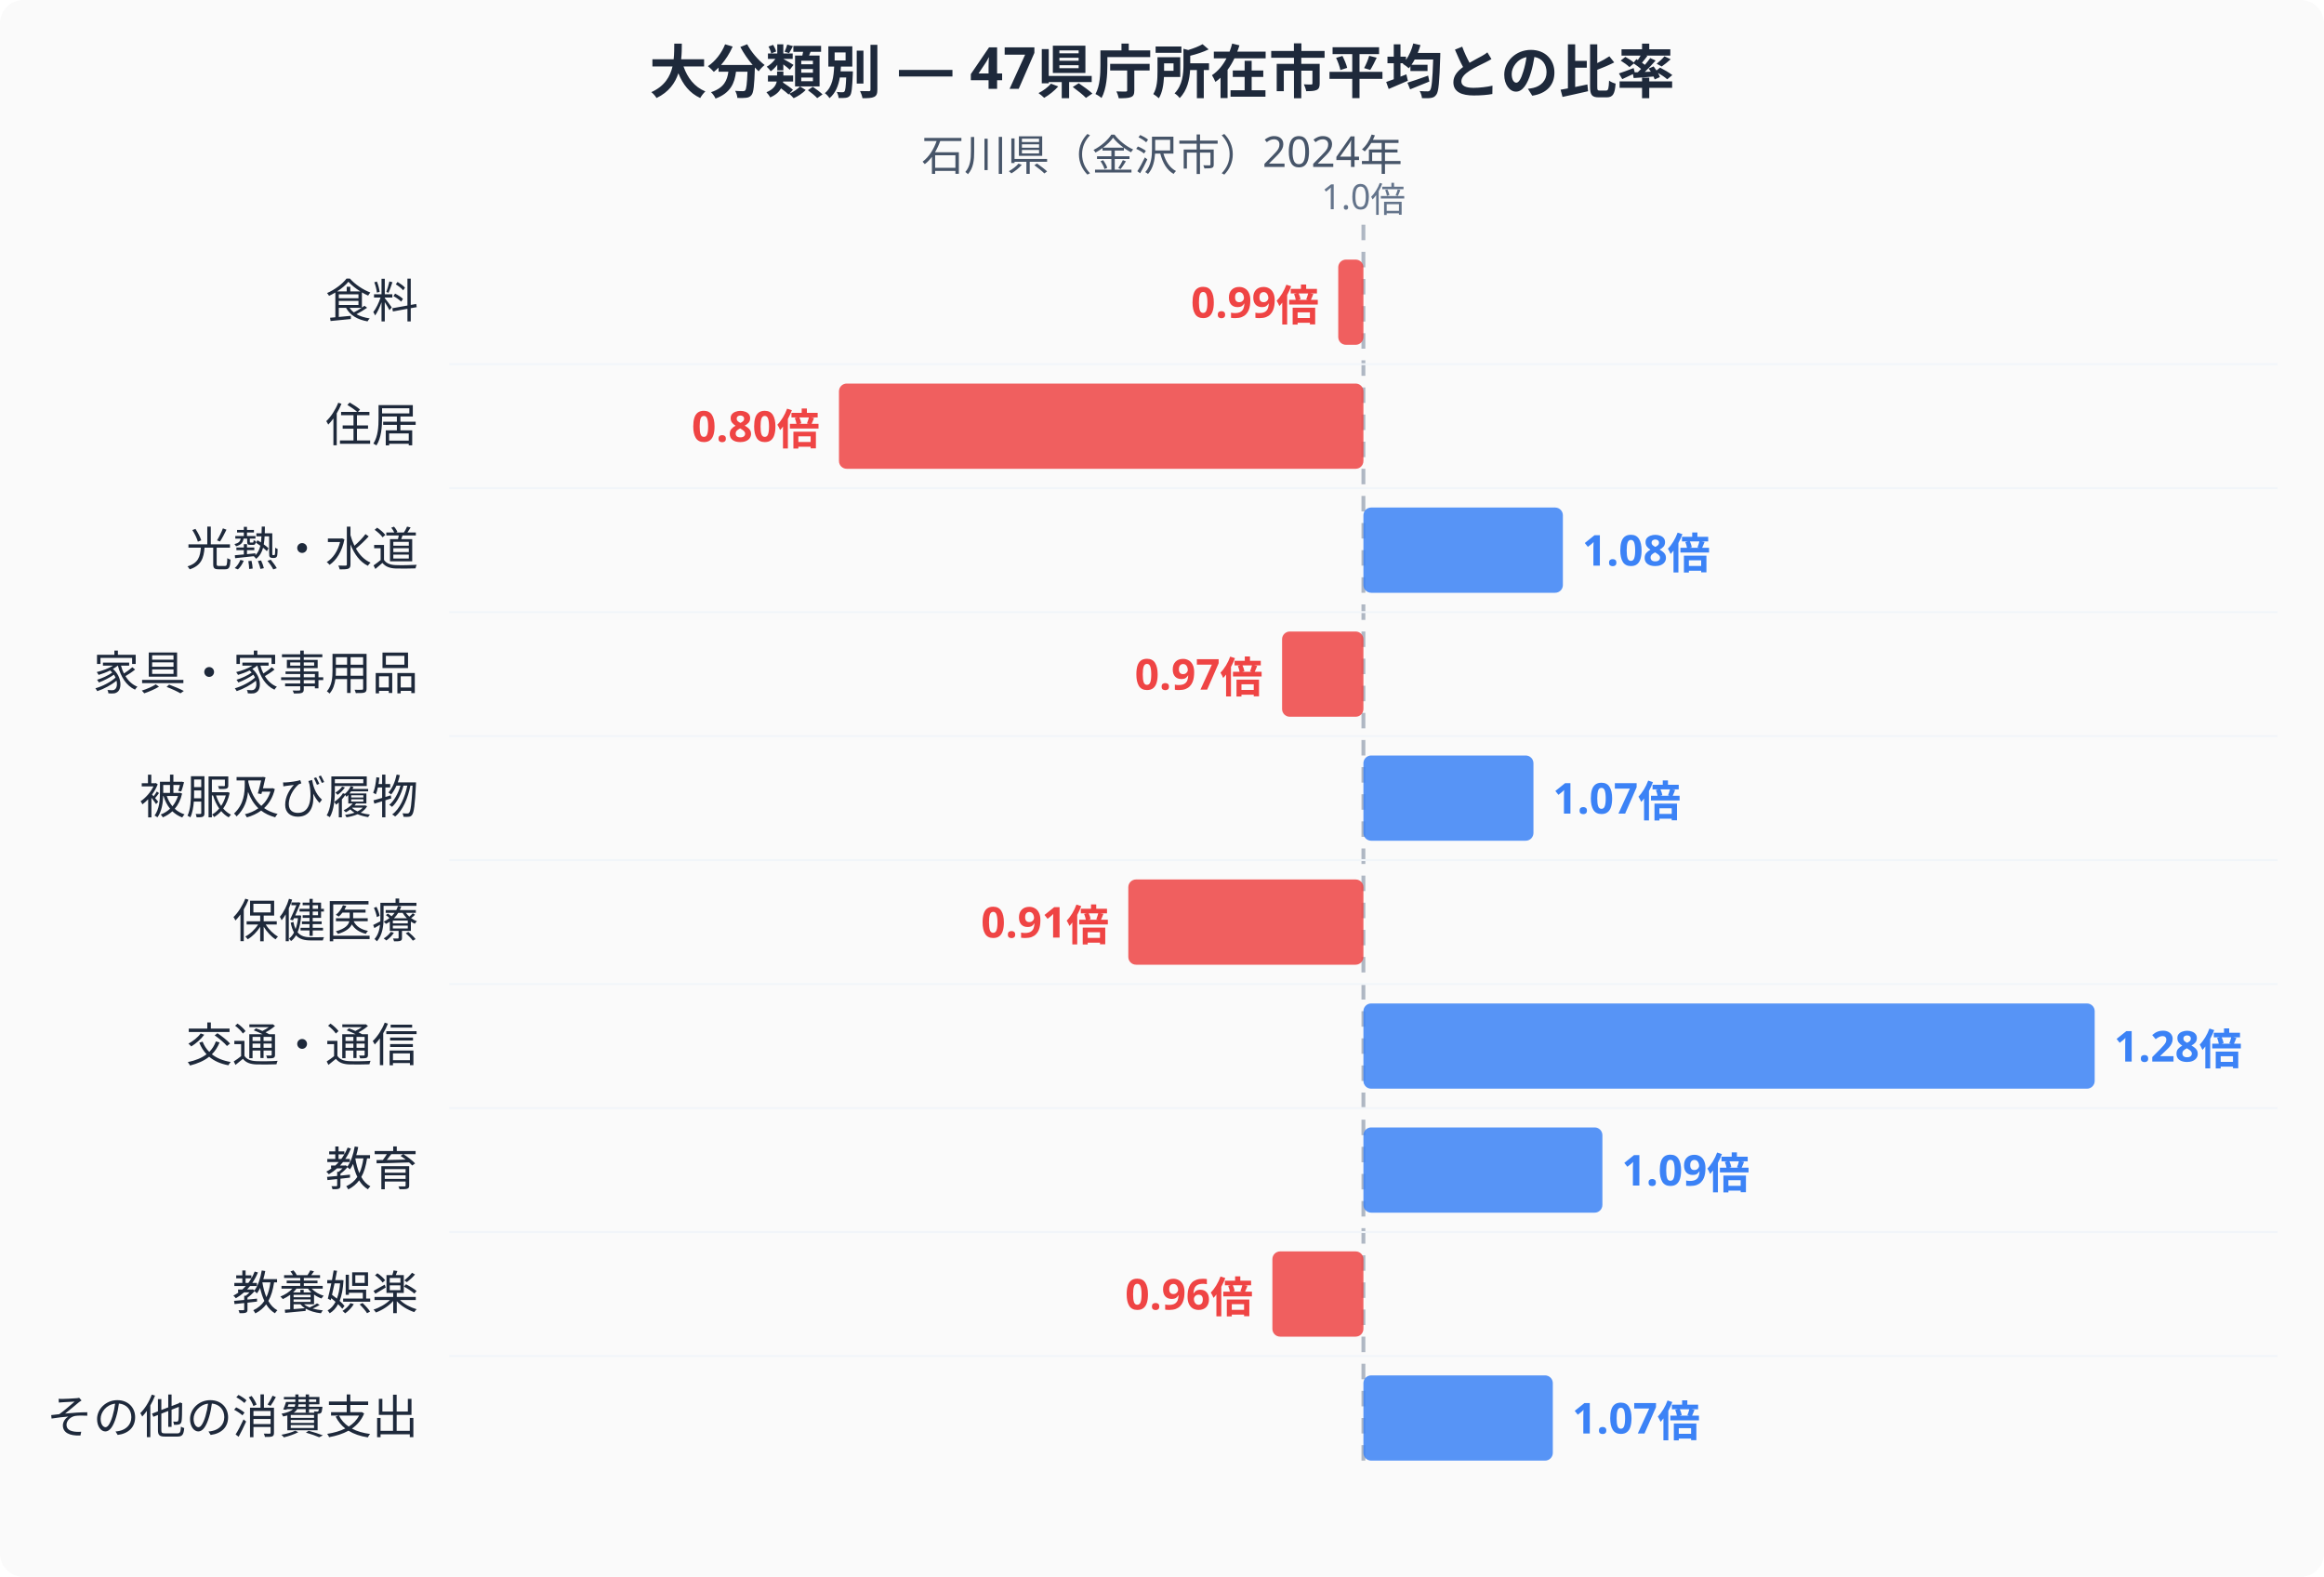
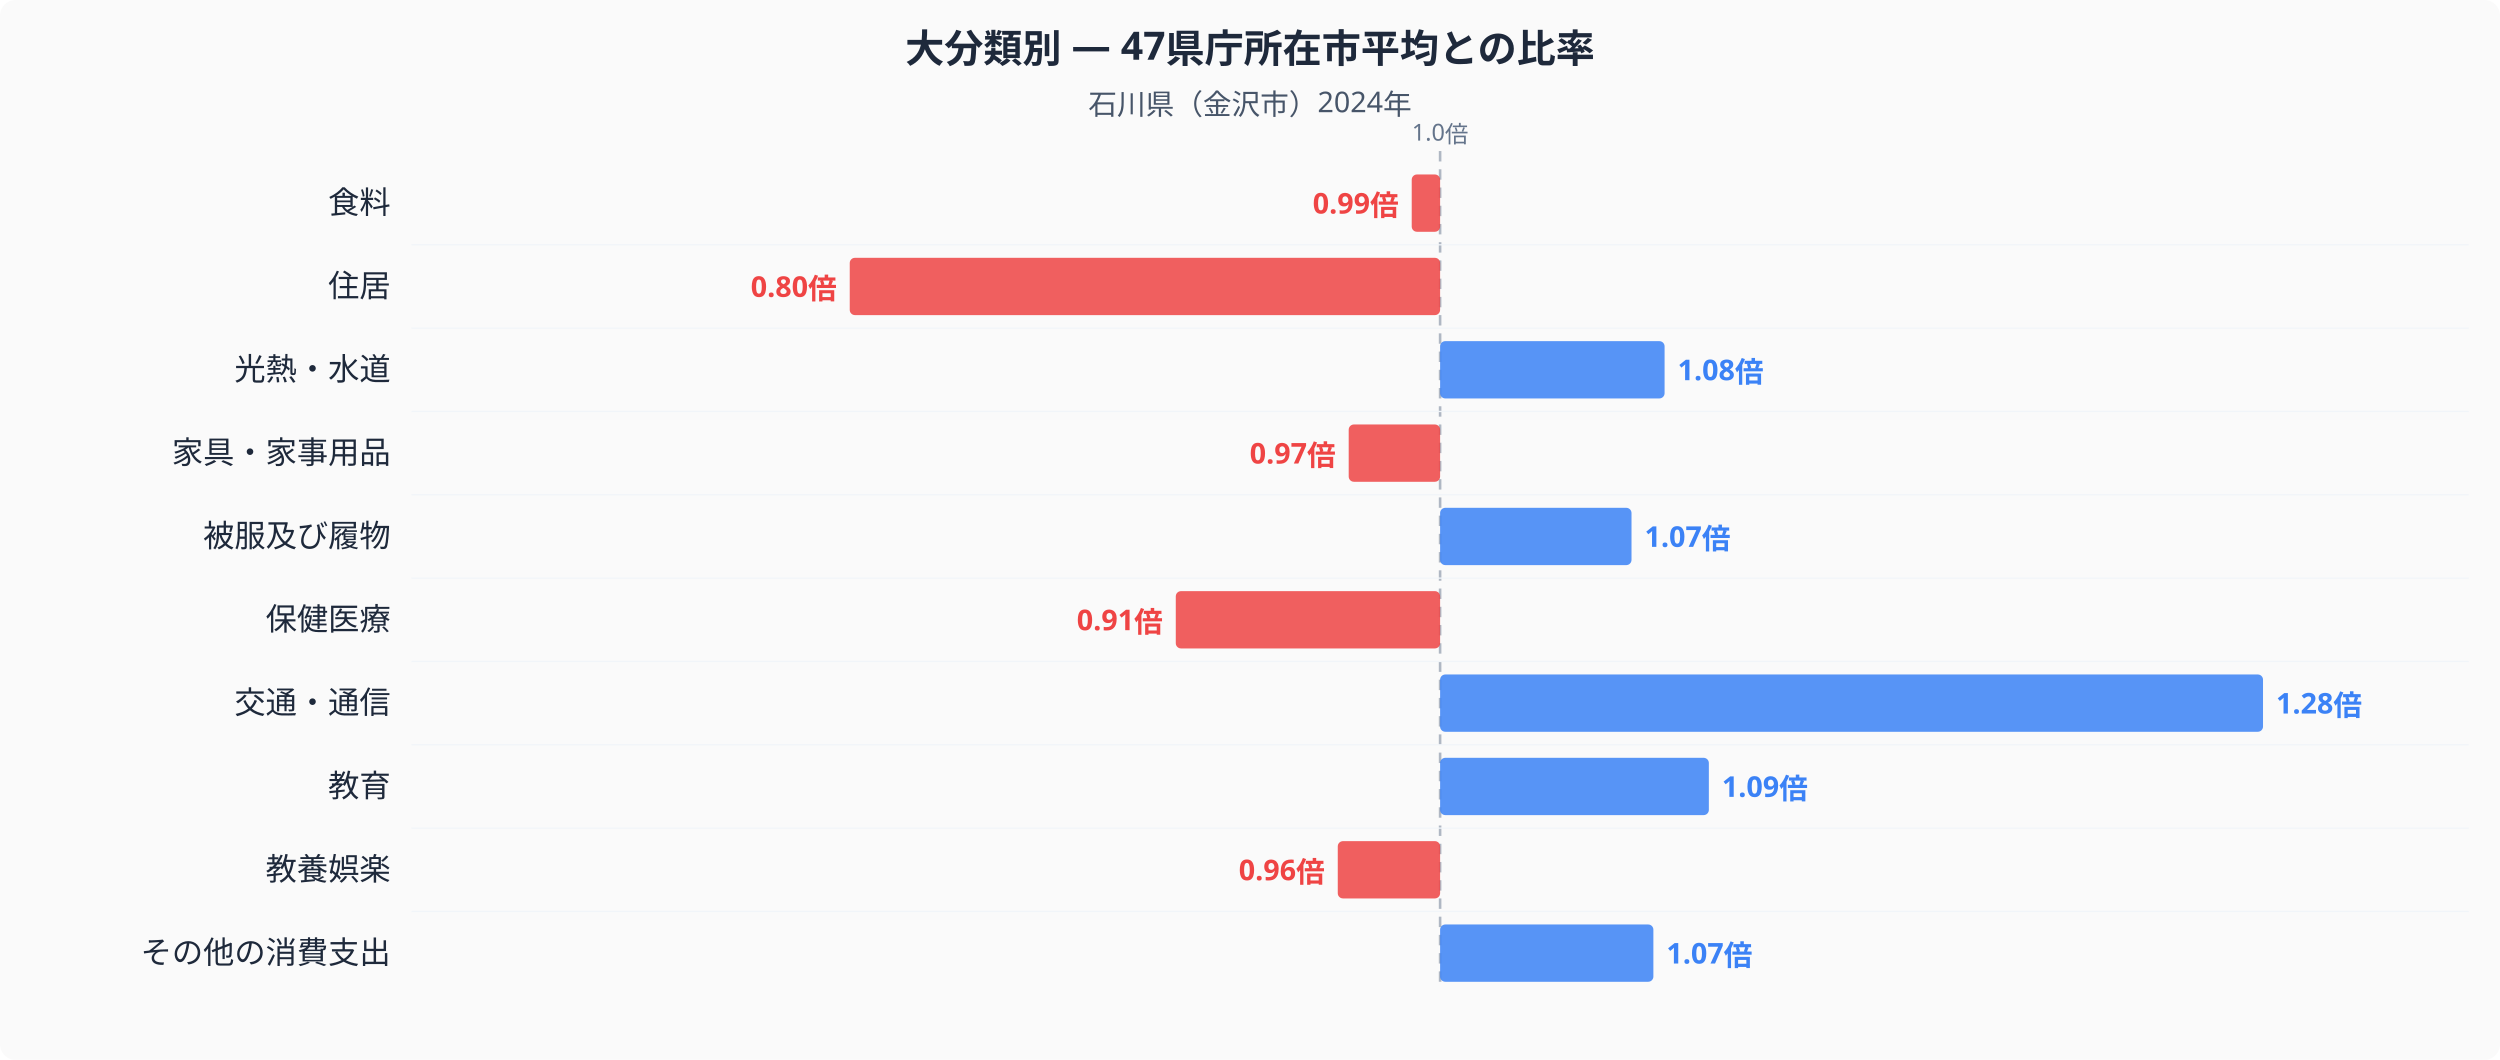
- <svg xmlns="http://www.w3.org/2000/svg" viewBox="0 0 600 407" role="img" aria-label="石川県の大分類別支出比率">
+ <svg xmlns="http://www.w3.org/2000/svg" viewBox="0 0 960 407" role="img" aria-label="石川県の大分類別支出比率">
  <style>text{font-family:'Hiragino Sans', 'Noto Sans JP', sans-serif}</style>
-   <rect width="600" height="407" fill="#fafafa" rx="6" />
-   <text x="300" y="24" text-anchor="middle" font-size="15" font-weight="bold" fill="#1e293b">大分類別 — 47県庁所在市平均との比率</text>
-   <text x="300" y="44" text-anchor="middle" font-size="11" fill="#475569">石川県（金沢市）2024年</text>
-   <line x1="352" y1="58" x2="352" y2="378" stroke="#64748b" stroke-width="1" stroke-dasharray="4,3" opacity="0.5" />
-   <text x="352" y="54" text-anchor="middle" font-size="9" fill="#64748b">1.0倍</text>
-   <rect x="345.5" y="67" width="6.5" height="22" fill="#ef4444" rx="2" opacity="0.85" />
-   <text x="108" y="82" text-anchor="end" font-size="12" fill="#1e293b">食料</text>
-   <text x="340.5" y="82" text-anchor="end" font-size="11" font-weight="bold" fill="#ef4444">0.99倍</text>
-   <line x1="116" y1="94" x2="588" y2="94" stroke="#f1f5f9" stroke-width="0.5" />
-   <rect x="216.6" y="99" width="135.4" height="22" fill="#ef4444" rx="2" opacity="0.85" />
-   <text x="108" y="114" text-anchor="end" font-size="12" fill="#1e293b">住居</text>
-   <text x="211.6" y="114" text-anchor="end" font-size="11" font-weight="bold" fill="#ef4444">0.80倍</text>
-   <line x1="116" y1="126" x2="588" y2="126" stroke="#f1f5f9" stroke-width="0.5" />
-   <rect x="352" y="131" width="51.5" height="22" fill="#3b82f6" rx="2" opacity="0.85" />
-   <text x="108" y="146" text-anchor="end" font-size="12" fill="#1e293b">光熱・水道</text>
-   <text x="408.5" y="146" text-anchor="start" font-size="11" font-weight="bold" fill="#3b82f6">1.08倍</text>
-   <line x1="116" y1="158" x2="588" y2="158" stroke="#f1f5f9" stroke-width="0.5" />
-   <rect x="331" y="163" width="21" height="22" fill="#ef4444" rx="2" opacity="0.85" />
-   <text x="108" y="178" text-anchor="end" font-size="12" fill="#1e293b">家具・家事用品</text>
-   <text x="326" y="178" text-anchor="end" font-size="11" font-weight="bold" fill="#ef4444">0.97倍</text>
-   <line x1="116" y1="190" x2="588" y2="190" stroke="#f1f5f9" stroke-width="0.5" />
-   <rect x="352" y="195" width="43.9" height="22" fill="#3b82f6" rx="2" opacity="0.85" />
-   <text x="108" y="210" text-anchor="end" font-size="12" fill="#1e293b">被服及び履物</text>
-   <text x="400.9" y="210" text-anchor="start" font-size="11" font-weight="bold" fill="#3b82f6">1.07倍</text>
-   <line x1="116" y1="222" x2="588" y2="222" stroke="#f1f5f9" stroke-width="0.5" />
-   <rect x="291.3" y="227" width="60.7" height="22" fill="#ef4444" rx="2" opacity="0.85" />
-   <text x="108" y="242" text-anchor="end" font-size="12" fill="#1e293b">保健医療</text>
-   <text x="286.3" y="242" text-anchor="end" font-size="11" font-weight="bold" fill="#ef4444">0.91倍</text>
-   <line x1="116" y1="254" x2="588" y2="254" stroke="#f1f5f9" stroke-width="0.5" />
-   <rect x="352" y="259" width="188.8" height="22" fill="#3b82f6" rx="2" opacity="0.85" />
-   <text x="108" y="274" text-anchor="end" font-size="12" fill="#1e293b">交通・通信</text>
-   <text x="545.8" y="274" text-anchor="start" font-size="11" font-weight="bold" fill="#3b82f6">1.28倍</text>
-   <line x1="116" y1="286" x2="588" y2="286" stroke="#f1f5f9" stroke-width="0.5" />
-   <rect x="352" y="291" width="61.7" height="22" fill="#3b82f6" rx="2" opacity="0.85" />
-   <text x="108" y="306" text-anchor="end" font-size="12" fill="#1e293b">教育</text>
-   <text x="418.7" y="306" text-anchor="start" font-size="11" font-weight="bold" fill="#3b82f6">1.09倍</text>
-   <line x1="116" y1="318" x2="588" y2="318" stroke="#f1f5f9" stroke-width="0.5" />
-   <rect x="328.5" y="323" width="23.5" height="22" fill="#ef4444" rx="2" opacity="0.85" />
-   <text x="108" y="338" text-anchor="end" font-size="12" fill="#1e293b">教養娯楽</text>
-   <text x="323.5" y="338" text-anchor="end" font-size="11" font-weight="bold" fill="#ef4444">0.96倍</text>
-   <line x1="116" y1="350" x2="588" y2="350" stroke="#f1f5f9" stroke-width="0.5" />
-   <rect x="352" y="355" width="48.9" height="22" fill="#3b82f6" rx="2" opacity="0.85" />
-   <text x="108" y="370" text-anchor="end" font-size="12" fill="#1e293b">その他の消費支出</text>
-   <text x="405.9" y="370" text-anchor="start" font-size="11" font-weight="bold" fill="#3b82f6">1.07倍</text>
+   <rect width="960" height="407" fill="#fafafa" rx="6" />
+   <text x="480" y="24" text-anchor="middle" font-size="15" font-weight="bold" fill="#1e293b">大分類別 — 47県庁所在市平均との比率</text>
+   <text x="480" y="44" text-anchor="middle" font-size="11" fill="#475569">石川県（金沢市）2024年</text>
+   <line x1="553" y1="58" x2="553" y2="378" stroke="#64748b" stroke-width="1" stroke-dasharray="4,3" opacity="0.5" />
+   <text x="553" y="54" text-anchor="middle" font-size="9" fill="#64748b">1.0倍</text>
+   <rect x="542.1" y="67" width="10.9" height="22" fill="#ef4444" rx="2" opacity="0.85" />
+   <text x="150" y="82" text-anchor="end" font-size="12" fill="#1e293b">食料</text>
+   <text x="537.1" y="82" text-anchor="end" font-size="11" font-weight="bold" fill="#ef4444">0.99倍</text>
+   <line x1="158" y1="94" x2="948" y2="94" stroke="#f1f5f9" stroke-width="0.5" />
+   <rect x="326.3" y="99" width="226.7" height="22" fill="#ef4444" rx="2" opacity="0.85" />
+   <text x="150" y="114" text-anchor="end" font-size="12" fill="#1e293b">住居</text>
+   <text x="321.3" y="114" text-anchor="end" font-size="11" font-weight="bold" fill="#ef4444">0.80倍</text>
+   <line x1="158" y1="126" x2="948" y2="126" stroke="#f1f5f9" stroke-width="0.5" />
+   <rect x="553" y="131" width="86.2" height="22" fill="#3b82f6" rx="2" opacity="0.85" />
+   <text x="150" y="146" text-anchor="end" font-size="12" fill="#1e293b">光熱・水道</text>
+   <text x="644.2" y="146" text-anchor="start" font-size="11" font-weight="bold" fill="#3b82f6">1.08倍</text>
+   <line x1="158" y1="158" x2="948" y2="158" stroke="#f1f5f9" stroke-width="0.5" />
+   <rect x="517.9" y="163" width="35.1" height="22" fill="#ef4444" rx="2" opacity="0.85" />
+   <text x="150" y="178" text-anchor="end" font-size="12" fill="#1e293b">家具・家事用品</text>
+   <text x="512.9" y="178" text-anchor="end" font-size="11" font-weight="bold" fill="#ef4444">0.97倍</text>
+   <line x1="158" y1="190" x2="948" y2="190" stroke="#f1f5f9" stroke-width="0.5" />
+   <rect x="553" y="195" width="73.5" height="22" fill="#3b82f6" rx="2" opacity="0.85" />
+   <text x="150" y="210" text-anchor="end" font-size="12" fill="#1e293b">被服及び履物</text>
+   <text x="631.5" y="210" text-anchor="start" font-size="11" font-weight="bold" fill="#3b82f6">1.07倍</text>
+   <line x1="158" y1="222" x2="948" y2="222" stroke="#f1f5f9" stroke-width="0.5" />
+   <rect x="451.5" y="227" width="101.5" height="22" fill="#ef4444" rx="2" opacity="0.85" />
+   <text x="150" y="242" text-anchor="end" font-size="12" fill="#1e293b">保健医療</text>
+   <text x="446.5" y="242" text-anchor="end" font-size="11" font-weight="bold" fill="#ef4444">0.91倍</text>
+   <line x1="158" y1="254" x2="948" y2="254" stroke="#f1f5f9" stroke-width="0.5" />
+   <rect x="553" y="259" width="316" height="22" fill="#3b82f6" rx="2" opacity="0.85" />
+   <text x="150" y="274" text-anchor="end" font-size="12" fill="#1e293b">交通・通信</text>
+   <text x="874" y="274" text-anchor="start" font-size="11" font-weight="bold" fill="#3b82f6">1.28倍</text>
+   <line x1="158" y1="286" x2="948" y2="286" stroke="#f1f5f9" stroke-width="0.5" />
+   <rect x="553" y="291" width="103.2" height="22" fill="#3b82f6" rx="2" opacity="0.85" />
+   <text x="150" y="306" text-anchor="end" font-size="12" fill="#1e293b">教育</text>
+   <text x="661.2" y="306" text-anchor="start" font-size="11" font-weight="bold" fill="#3b82f6">1.09倍</text>
+   <line x1="158" y1="318" x2="948" y2="318" stroke="#f1f5f9" stroke-width="0.5" />
+   <rect x="513.7" y="323" width="39.3" height="22" fill="#ef4444" rx="2" opacity="0.85" />
+   <text x="150" y="338" text-anchor="end" font-size="12" fill="#1e293b">教養娯楽</text>
+   <text x="508.7" y="338" text-anchor="end" font-size="11" font-weight="bold" fill="#ef4444">0.96倍</text>
+   <line x1="158" y1="350" x2="948" y2="350" stroke="#f1f5f9" stroke-width="0.5" />
+   <rect x="553" y="355" width="81.9" height="22" fill="#3b82f6" rx="2" opacity="0.85" />
+   <text x="150" y="370" text-anchor="end" font-size="12" fill="#1e293b">その他の消費支出</text>
+   <text x="639.9" y="370" text-anchor="start" font-size="11" font-weight="bold" fill="#3b82f6">1.07倍</text>
</svg>
